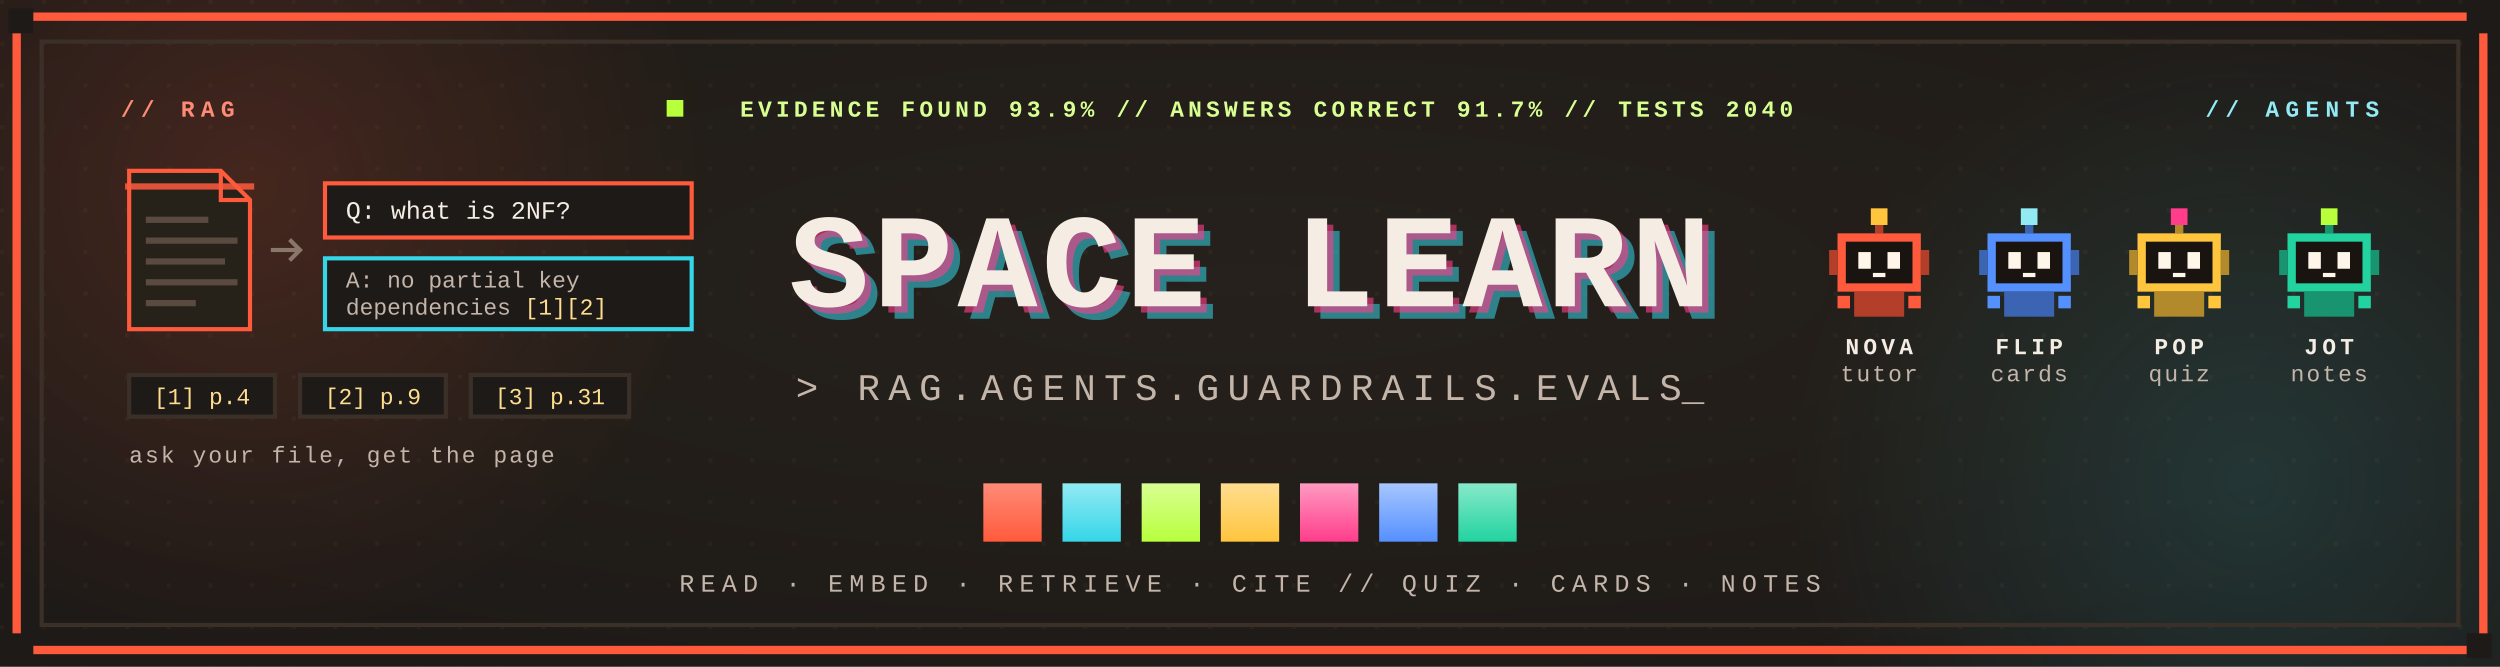
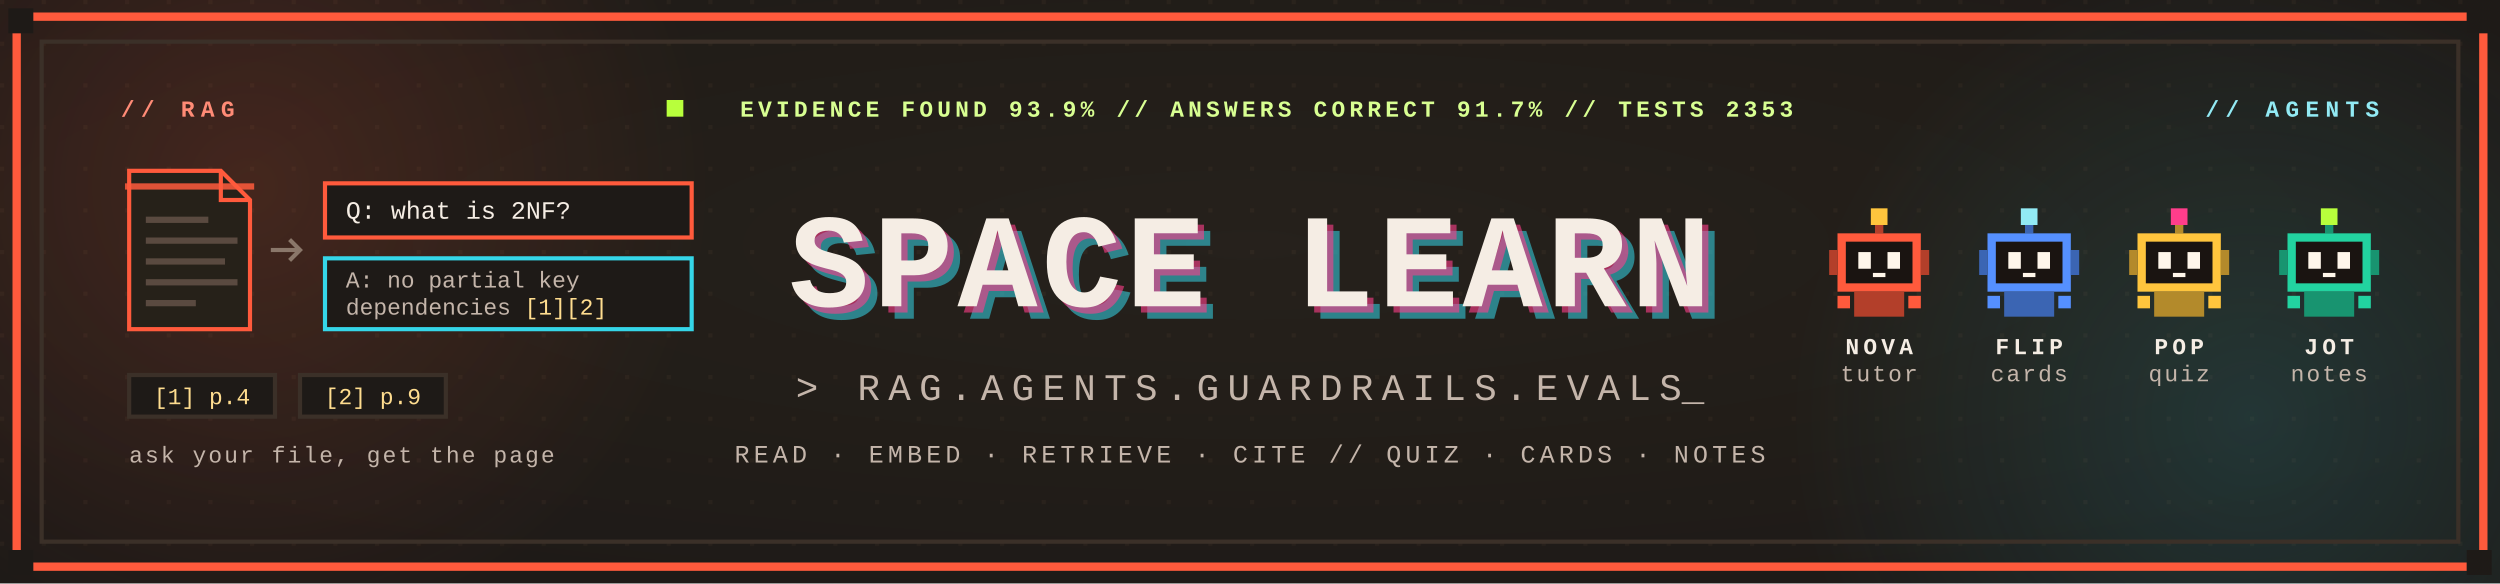
- <svg xmlns="http://www.w3.org/2000/svg" width="1200" height="320" viewBox="0 0 1200 320">
+ <svg xmlns="http://www.w3.org/2000/svg" width="1200" height="280" viewBox="0 0 1200 280">
  <defs>
    <pattern id="grid" width="20" height="20" patternUnits="userSpaceOnUse">
      <rect width="20" height="20" fill="#1e1a17" />
      <rect width="2" height="2" fill="#2e251f" />
    </pattern>
    <radialGradient id="glow" cx="50%" cy="42%" r="65%">
      <stop offset="0%" stop-color="#2e2820" />
      <stop offset="55%" stop-color="#262119" />
      <stop offset="100%" stop-color="#1e1a17" />
    </radialGradient>
    <radialGradient id="corner-brand" cx="50%" cy="50%" r="50%">
      <stop offset="0%" stop-color="#ff5a3c" stop-opacity="0.16" />
      <stop offset="100%" stop-color="#ff5a3c" stop-opacity="0" />
    </radialGradient>
    <radialGradient id="corner-sky" cx="50%" cy="50%" r="50%">
      <stop offset="0%" stop-color="#35d6e8" stop-opacity="0.14" />
      <stop offset="100%" stop-color="#35d6e8" stop-opacity="0" />
    </radialGradient>
-     <linearGradient id="sw-brand" x1="0" y1="0" x2="0" y2="1">
-       <stop offset="0%" stop-color="#ff8b76" />
-       <stop offset="100%" stop-color="#ff5a3c" />
-     </linearGradient>
-     <linearGradient id="sw-sky" x1="0" y1="0" x2="0" y2="1">
-       <stop offset="0%" stop-color="#92eaf4" />
-       <stop offset="100%" stop-color="#35d6e8" />
-     </linearGradient>
-     <linearGradient id="sw-mint" x1="0" y1="0" x2="0" y2="1">
-       <stop offset="0%" stop-color="#d8ff92" />
-       <stop offset="100%" stop-color="#b8ff3c" />
-     </linearGradient>
-     <linearGradient id="sw-sun" x1="0" y1="0" x2="0" y2="1">
-       <stop offset="0%" stop-color="#ffdd8f" />
-       <stop offset="100%" stop-color="#ffc53d" />
-     </linearGradient>
-     <linearGradient id="sw-coral" x1="0" y1="0" x2="0" y2="1">
-       <stop offset="0%" stop-color="#ff9ac1" />
-       <stop offset="100%" stop-color="#ff3d8b" />
-     </linearGradient>
-     <linearGradient id="sw-azure" x1="0" y1="0" x2="0" y2="1">
-       <stop offset="0%" stop-color="#a6c6ff" />
-       <stop offset="100%" stop-color="#5590ff" />
-     </linearGradient>
-     <linearGradient id="sw-jade" x1="0" y1="0" x2="0" y2="1">
-       <stop offset="0%" stop-color="#86e9c9" />
-       <stop offset="100%" stop-color="#22d3a0" />
-     </linearGradient>
  </defs>
  <style>
    .talk{animation:talk 12s ease-out infinite}
    .led{animation:blink 1.6s steps(1) infinite}
    .cur{animation:blink 1.1s steps(1) infinite}
    .ask{animation:ask 6.4s ease-out infinite}
    .ans{animation:ans 6.4s ease-out infinite}
    @keyframes ask{0%,30%,100%{opacity:1}6%{opacity:.6}}
    @keyframes ans{0%,12%{opacity:.55}24%,100%{opacity:1}}
    .scan{animation:scan 3.2s ease-in-out infinite}
-     .hop{animation:hop 7s linear infinite;opacity:0}
    .chip{animation:chip 6.4s ease-out infinite}
    .bob{animation:bob 2.8s ease-in-out infinite}
    .eye{animation:wink 4.6s steps(1) infinite;transform-box:fill-box;transform-origin:center}
    .tip{animation:glow 1.8s ease-in-out infinite}
    .say{animation:say 12s steps(1) infinite;opacity:0}
    @keyframes talk{0%,8%,100%{transform:none}3%{transform:translateY(-4px)}}
    @keyframes blink{50%{opacity:0}}
    @keyframes scan{0%,100%{transform:translateY(0)}50%{transform:translateY(66px)}}
-     @keyframes hop{0%{opacity:0}5%{opacity:.85}14%{opacity:0}100%{opacity:0}}
    @keyframes chip{0%,100%{opacity:.6}10%,80%{opacity:1}}
    @keyframes bob{50%{transform:translateY(-3px)}}
    @keyframes wink{0%,92%{transform:none}94%{transform:scaleY(.15)}98%{transform:none}}
    @keyframes glow{50%{opacity:.45}}
    @keyframes say{0%{opacity:1}25%{opacity:0}}
    @media (prefers-reduced-motion:reduce){*{animation:none!important}.say{opacity:0}.say.first{opacity:1}}
  </style>
-   <rect width="1200" height="320" fill="url(#glow)" />
-   <rect width="1200" height="320" fill="url(#grid)" opacity="0.5" />
+   <rect width="1200" height="280" fill="url(#glow)" />
+   <rect width="1200" height="280" fill="url(#grid)" opacity="0.5" />
  <circle cx="120" cy="90" r="220" fill="url(#corner-brand)" />
-   <circle cx="1080" cy="230" r="220" fill="url(#corner-sky)" />
-   <rect x="8" y="8" width="1184" height="304" fill="none" stroke="#ff5a3c" stroke-width="4" />
-   <rect x="20" y="20" width="1160" height="280" fill="none" stroke="#3b3028" stroke-width="2" />
+   <circle cx="1080" cy="200" r="220" fill="url(#corner-sky)" />
+   <rect x="8" y="8" width="1184" height="264" fill="none" stroke="#ff5a3c" stroke-width="4" />
+   <rect x="20" y="20" width="1160" height="240" fill="none" stroke="#3b3028" stroke-width="2" />
  <rect x="4" y="4" width="12" height="12" fill="#1e1a17" />
  <rect x="1184" y="4" width="12" height="12" fill="#1e1a17" />
-   <rect x="4" y="304" width="12" height="12" fill="#1e1a17" />
-   <rect x="1184" y="304" width="12" height="12" fill="#1e1a17" />
+   <rect x="4" y="264" width="12" height="12" fill="#1e1a17" />
+   <rect x="1184" y="264" width="12" height="12" fill="#1e1a17" />
  <text x="606" y="153" text-anchor="middle" font-family="'Courier New', monospace" font-weight="700" font-size="64" letter-spacing="2" fill="#35d6e8" opacity="0.55">SPACE LEARN</text>
  <text x="603" y="150" text-anchor="middle" font-family="'Courier New', monospace" font-weight="700" font-size="64" letter-spacing="2" fill="#ff3d8b" opacity="0.6">SPACE LEARN</text>
  <text x="600" y="147" text-anchor="middle" font-family="'Courier New', monospace" font-weight="700" font-size="64" letter-spacing="2" fill="#f5ede4">SPACE LEARN</text>
  <text x="600" y="192" text-anchor="middle" font-family="'Courier New', monospace" font-size="18" letter-spacing="4" fill="#c4b5aa">&gt; RAG.AGENTS.GUARDRAILS.EVALS<tspan class="cur">_</tspan>
  </text>
-   <g>
-     <rect x="472" y="232" width="28" height="28" fill="url(#sw-brand)" />
-     <rect x="510" y="232" width="28" height="28" fill="url(#sw-sky)" />
-     <rect x="548" y="232" width="28" height="28" fill="url(#sw-mint)" />
-     <rect x="586" y="232" width="28" height="28" fill="url(#sw-sun)" />
-     <rect x="624" y="232" width="28" height="28" fill="url(#sw-coral)" />
-     <rect x="662" y="232" width="28" height="28" fill="url(#sw-azure)" />
-     <rect x="700" y="232" width="28" height="28" fill="url(#sw-jade)" />
-   </g>
-   <text x="600" y="284" text-anchor="middle" font-family="'Courier New', monospace" font-size="12" letter-spacing="3" fill="#c4b5aa">READ · EMBED · RETRIEVE · CITE // QUIZ · CARDS · NOTES</text>
-   <rect class="hop" opacity="0" x="472" y="232" width="28" height="28" fill="#fff6ea" style="animation-delay:0s" />
-   <rect class="hop" opacity="0" x="510" y="232" width="28" height="28" fill="#fff6ea" style="animation-delay:1s" />
-   <rect class="hop" opacity="0" x="548" y="232" width="28" height="28" fill="#fff6ea" style="animation-delay:2s" />
-   <rect class="hop" opacity="0" x="586" y="232" width="28" height="28" fill="#fff6ea" style="animation-delay:3s" />
-   <rect class="hop" opacity="0" x="624" y="232" width="28" height="28" fill="#fff6ea" style="animation-delay:4s" />
-   <rect class="hop" opacity="0" x="662" y="232" width="28" height="28" fill="#fff6ea" style="animation-delay:5s" />
-   <rect class="hop" opacity="0" x="700" y="232" width="28" height="28" fill="#fff6ea" style="animation-delay:6s" />
+   <text x="600" y="222" text-anchor="middle" font-family="'Courier New', monospace" font-size="12" letter-spacing="2" fill="#c4b5aa">READ · EMBED · RETRIEVE · CITE // QUIZ · CARDS · NOTES</text>
  <text x="58" y="56" font-family="'Courier New', monospace" font-size="11" font-weight="700" letter-spacing="3" fill="#ff8b76">// RAG</text>
  <g>
    <path d="M62 82h44l14 14v62H62z" fill="#262119" stroke="#ff5a3c" stroke-width="2" />
    <path d="M106 82v14h14" fill="none" stroke="#ff5a3c" stroke-width="2" />
    <rect x="70" y="104" width="30" height="3" fill="#5a4a40" />
    <rect x="70" y="114" width="44" height="3" fill="#5a4a40" />
    <rect x="70" y="124" width="38" height="3" fill="#5a4a40" />
    <rect x="70" y="134" width="44" height="3" fill="#5a4a40" />
    <rect x="70" y="144" width="24" height="3" fill="#5a4a40" />
    <rect class="scan" x="60" y="88" width="62" height="3" fill="#ff5a3c" opacity=".85" />
  </g>
  <path d="M130 120h14M139 115l5 5-5 5" fill="none" stroke="#8a776a" stroke-width="2" />
  <g class="ask">
    <rect x="156" y="88" width="176" height="26" fill="#1e1a17" stroke="#ff5a3c" stroke-width="2" />
    <text x="166" y="105" font-family="'Courier New', monospace" font-size="12" fill="#f5ede4">Q: what is 2NF?</text>
  </g>
  <g class="ans">
    <rect x="156" y="124" width="176" height="34" fill="#1e1a17" stroke="#35d6e8" stroke-width="2" />
    <text x="166" y="138" font-family="'Courier New', monospace" font-size="11" fill="#c4b5aa">A: no partial key</text>
    <text x="166" y="151" font-family="'Courier New', monospace" font-size="11" fill="#c4b5aa">dependencies <tspan fill="#ffdd8f">[1][2]</tspan>
    </text>
  </g>
  <g class="chip" style="animation-delay:0.8s">
    <rect x="62" y="180" width="70" height="20" fill="#1e1a17" stroke="#3b3028" stroke-width="2" />
    <text x="97" y="194" text-anchor="middle" font-family="'Courier New', monospace" font-size="11" fill="#ffdd8f">[1] p.4</text>
  </g>
  <g class="chip" style="animation-delay:1.3s">
    <rect x="144" y="180" width="70" height="20" fill="#1e1a17" stroke="#3b3028" stroke-width="2" />
    <text x="179" y="194" text-anchor="middle" font-family="'Courier New', monospace" font-size="11" fill="#ffdd8f">[2] p.9</text>
-   </g>
-   <g class="chip" style="animation-delay:1.8s">
-     <rect x="226" y="180" width="76" height="20" fill="#1e1a17" stroke="#3b3028" stroke-width="2" />
-     <text x="264" y="194" text-anchor="middle" font-family="'Courier New', monospace" font-size="11" fill="#ffdd8f">[3] p.31</text>
  </g>
  <text x="62" y="222" font-family="'Courier New', monospace" font-size="11" letter-spacing="1" fill="#c4b5aa">ask your file, get the page</text>
  <text x="1142" y="56" text-anchor="end" font-family="'Courier New', monospace" font-size="11" font-weight="700" letter-spacing="3" fill="#92eaf4">// AGENTS</text>
  <g transform="translate(12 8)">
    <g class="talk" style="animation-delay:0s">
      <g class="bob" style="animation-delay:0.00s">
        <rect class="tip" x="886" y="92" width="8" height="8" fill="#ffc53d" />
        <rect x="888" y="100" width="4" height="4" fill="#b33f2a" />
        <rect x="870" y="104" width="40" height="28" fill="#ff5a3c" />
        <rect x="866" y="112" width="4" height="12" fill="#b33f2a" />
        <rect x="910" y="112" width="4" height="12" fill="#b33f2a" />
        <rect x="874" y="108" width="32" height="20" fill="#1a1411" />
        <rect class="eye" x="880" y="113" width="6" height="8" fill="#fff6ea" style="animation-delay:0.0s" />
        <rect class="eye" x="894" y="113" width="6" height="8" fill="#fff6ea" style="animation-delay:0.0s" />
        <rect x="887" y="123" width="6" height="2" fill="#fff6ea" />
        <rect x="878" y="132" width="24" height="12" fill="#b33f2a" />
        <rect x="870" y="134" width="6" height="6" fill="#ff5a3c" />
        <rect x="904" y="134" width="6" height="6" fill="#ff5a3c" />
      </g>
    </g>
    <text x="890" y="162" text-anchor="middle" font-family="'Courier New', monospace" font-size="11" font-weight="700" letter-spacing="2" fill="#f5ede4">NOVA</text>
    <text x="890" y="175" text-anchor="middle" font-family="'Courier New', monospace" font-size="11" letter-spacing="1" fill="#c4b5aa">tutor</text>
    <g class="talk" style="animation-delay:3s">
      <g class="bob" style="animation-delay:0.35s">
        <rect class="tip" x="958" y="92" width="8" height="8" fill="#92eaf4" />
        <rect x="960" y="100" width="4" height="4" fill="#3b65b3" />
        <rect x="942" y="104" width="40" height="28" fill="#5590ff" />
        <rect x="938" y="112" width="4" height="12" fill="#3b65b3" />
        <rect x="982" y="112" width="4" height="12" fill="#3b65b3" />
        <rect x="946" y="108" width="32" height="20" fill="#1a1411" />
        <rect class="eye" x="952" y="113" width="6" height="8" fill="#fff6ea" style="animation-delay:1.1s" />
        <rect class="eye" x="966" y="113" width="6" height="8" fill="#fff6ea" style="animation-delay:1.1s" />
        <rect x="959" y="123" width="6" height="2" fill="#fff6ea" />
        <rect x="950" y="132" width="24" height="12" fill="#3b65b3" />
        <rect x="942" y="134" width="6" height="6" fill="#5590ff" />
        <rect x="976" y="134" width="6" height="6" fill="#5590ff" />
      </g>
    </g>
    <text x="962" y="162" text-anchor="middle" font-family="'Courier New', monospace" font-size="11" font-weight="700" letter-spacing="2" fill="#f5ede4">FLIP</text>
    <text x="962" y="175" text-anchor="middle" font-family="'Courier New', monospace" font-size="11" letter-spacing="1" fill="#c4b5aa">cards</text>
    <g class="talk" style="animation-delay:6s">
      <g class="bob" style="animation-delay:0.70s">
        <rect class="tip" x="1030" y="92" width="8" height="8" fill="#ff3d8b" />
        <rect x="1032" y="100" width="4" height="4" fill="#b38a2b" />
        <rect x="1014" y="104" width="40" height="28" fill="#ffc53d" />
        <rect x="1010" y="112" width="4" height="12" fill="#b38a2b" />
        <rect x="1054" y="112" width="4" height="12" fill="#b38a2b" />
        <rect x="1018" y="108" width="32" height="20" fill="#1a1411" />
        <rect class="eye" x="1024" y="113" width="6" height="8" fill="#fff6ea" style="animation-delay:2.2s" />
        <rect class="eye" x="1038" y="113" width="6" height="8" fill="#fff6ea" style="animation-delay:2.2s" />
        <rect x="1031" y="123" width="6" height="2" fill="#fff6ea" />
        <rect x="1022" y="132" width="24" height="12" fill="#b38a2b" />
        <rect x="1014" y="134" width="6" height="6" fill="#ffc53d" />
        <rect x="1048" y="134" width="6" height="6" fill="#ffc53d" />
      </g>
    </g>
    <text x="1034" y="162" text-anchor="middle" font-family="'Courier New', monospace" font-size="11" font-weight="700" letter-spacing="2" fill="#f5ede4">POP</text>
    <text x="1034" y="175" text-anchor="middle" font-family="'Courier New', monospace" font-size="11" letter-spacing="1" fill="#c4b5aa">quiz</text>
    <g class="talk" style="animation-delay:9s">
      <g class="bob" style="animation-delay:1.05s">
        <rect class="tip" x="1102" y="92" width="8" height="8" fill="#b8ff3c" />
        <rect x="1104" y="100" width="4" height="4" fill="#189470" />
        <rect x="1086" y="104" width="40" height="28" fill="#22d3a0" />
        <rect x="1082" y="112" width="4" height="12" fill="#189470" />
        <rect x="1126" y="112" width="4" height="12" fill="#189470" />
        <rect x="1090" y="108" width="32" height="20" fill="#1a1411" />
        <rect class="eye" x="1096" y="113" width="6" height="8" fill="#fff6ea" style="animation-delay:3.3s" />
        <rect class="eye" x="1110" y="113" width="6" height="8" fill="#fff6ea" style="animation-delay:3.3s" />
        <rect x="1103" y="123" width="6" height="2" fill="#fff6ea" />
        <rect x="1094" y="132" width="24" height="12" fill="#189470" />
        <rect x="1086" y="134" width="6" height="6" fill="#22d3a0" />
        <rect x="1120" y="134" width="6" height="6" fill="#22d3a0" />
      </g>
    </g>
    <text x="1106" y="162" text-anchor="middle" font-family="'Courier New', monospace" font-size="11" font-weight="700" letter-spacing="2" fill="#f5ede4">JOT</text>
    <text x="1106" y="175" text-anchor="middle" font-family="'Courier New', monospace" font-size="11" letter-spacing="1" fill="#c4b5aa">notes</text>
  </g>
  <text class="say first" x="1142" y="222" text-anchor="end" font-family="'Courier New', monospace" font-size="11" fill="#c4b5aa" style="animation-delay:0s" opacity="1">&gt; nova: answered from p.4</text>
  <text class="say" opacity="0" x="1142" y="222" text-anchor="end" font-family="'Courier New', monospace" font-size="11" fill="#c4b5aa" style="animation-delay:3s">&gt; flip: 8 cards due today</text>
  <text class="say" opacity="0" x="1142" y="222" text-anchor="end" font-family="'Courier New', monospace" font-size="11" fill="#c4b5aa" style="animation-delay:6s">&gt; pop: verified 5 of 5</text>
  <text class="say" opacity="0" x="1142" y="222" text-anchor="end" font-family="'Courier New', monospace" font-size="11" fill="#c4b5aa" style="animation-delay:9s">&gt; jot: note saved</text>
  <g font-family="'Courier New', monospace" font-size="11" font-weight="700" letter-spacing="2" text-anchor="middle">
    <rect class="led" x="320" y="48" width="8" height="8" fill="#b8ff3c" />
-     <text x="608" y="56" fill="#d8ff92">EVIDENCE FOUND 93.9%  //  ANSWERS CORRECT 91.7%  //  TESTS 2040</text>
+     <text x="608" y="56" fill="#d8ff92">EVIDENCE FOUND 93.9%  //  ANSWERS CORRECT 91.7%  //  TESTS 2353</text>
  </g>
</svg>
